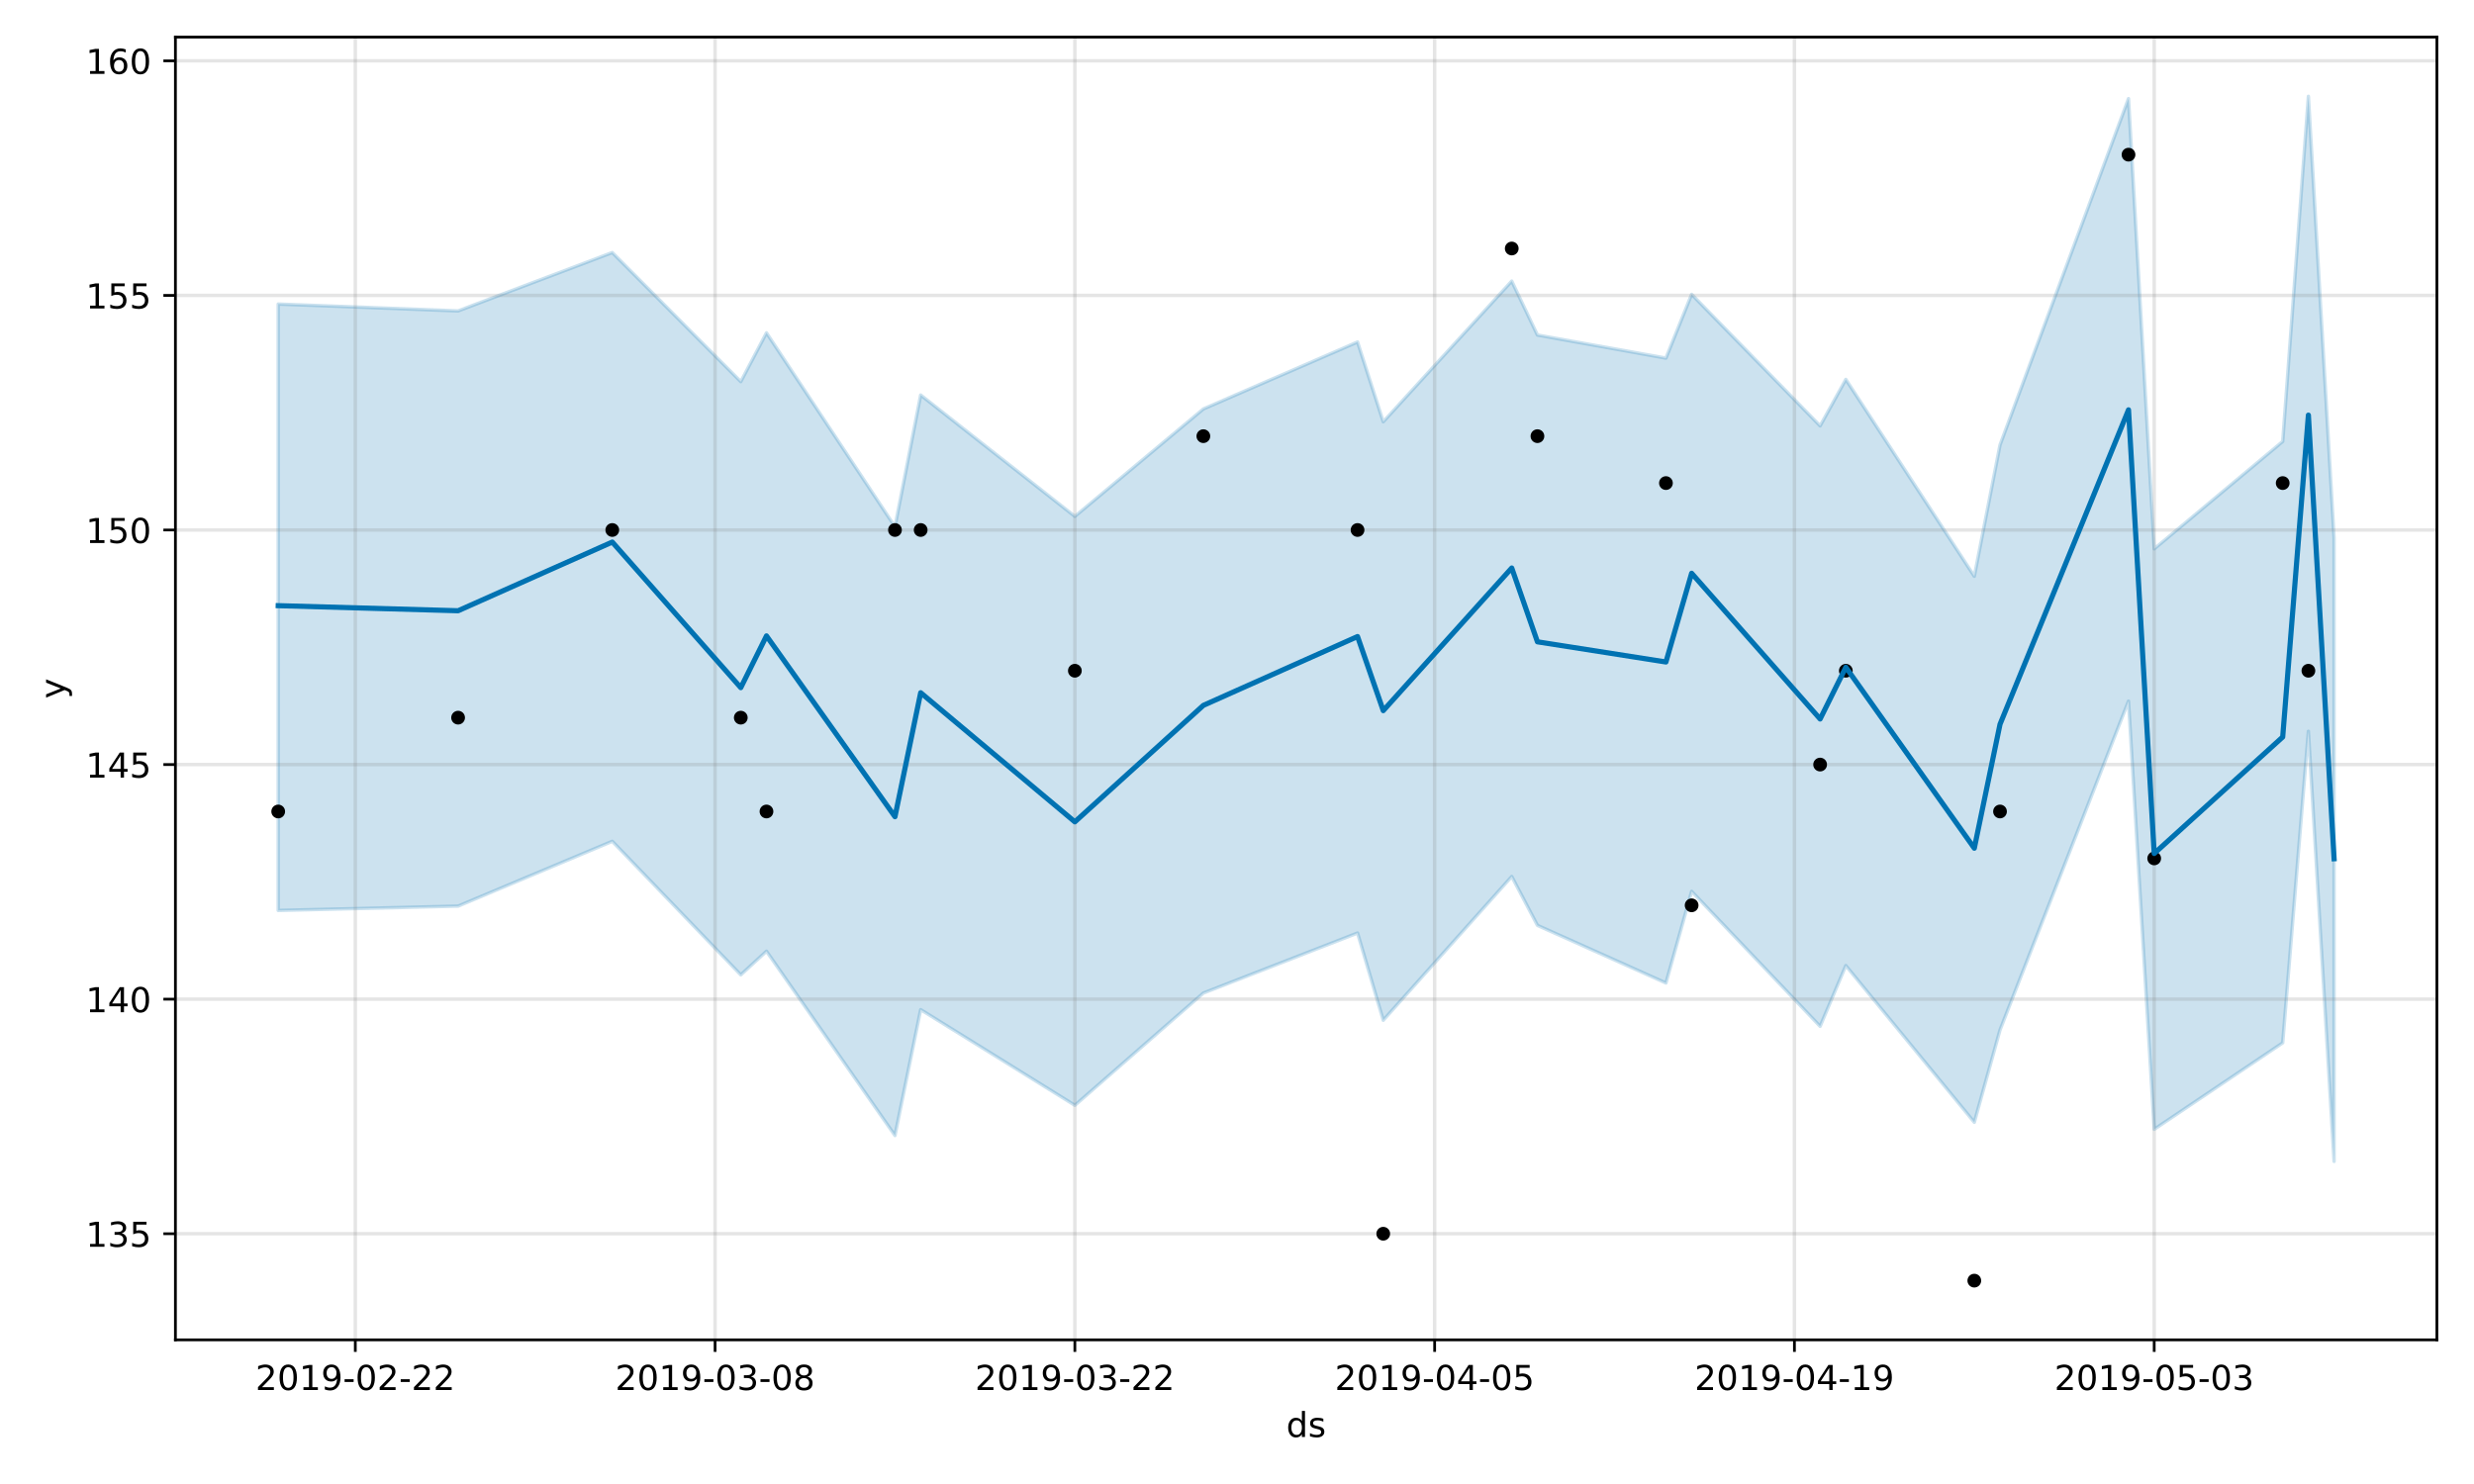
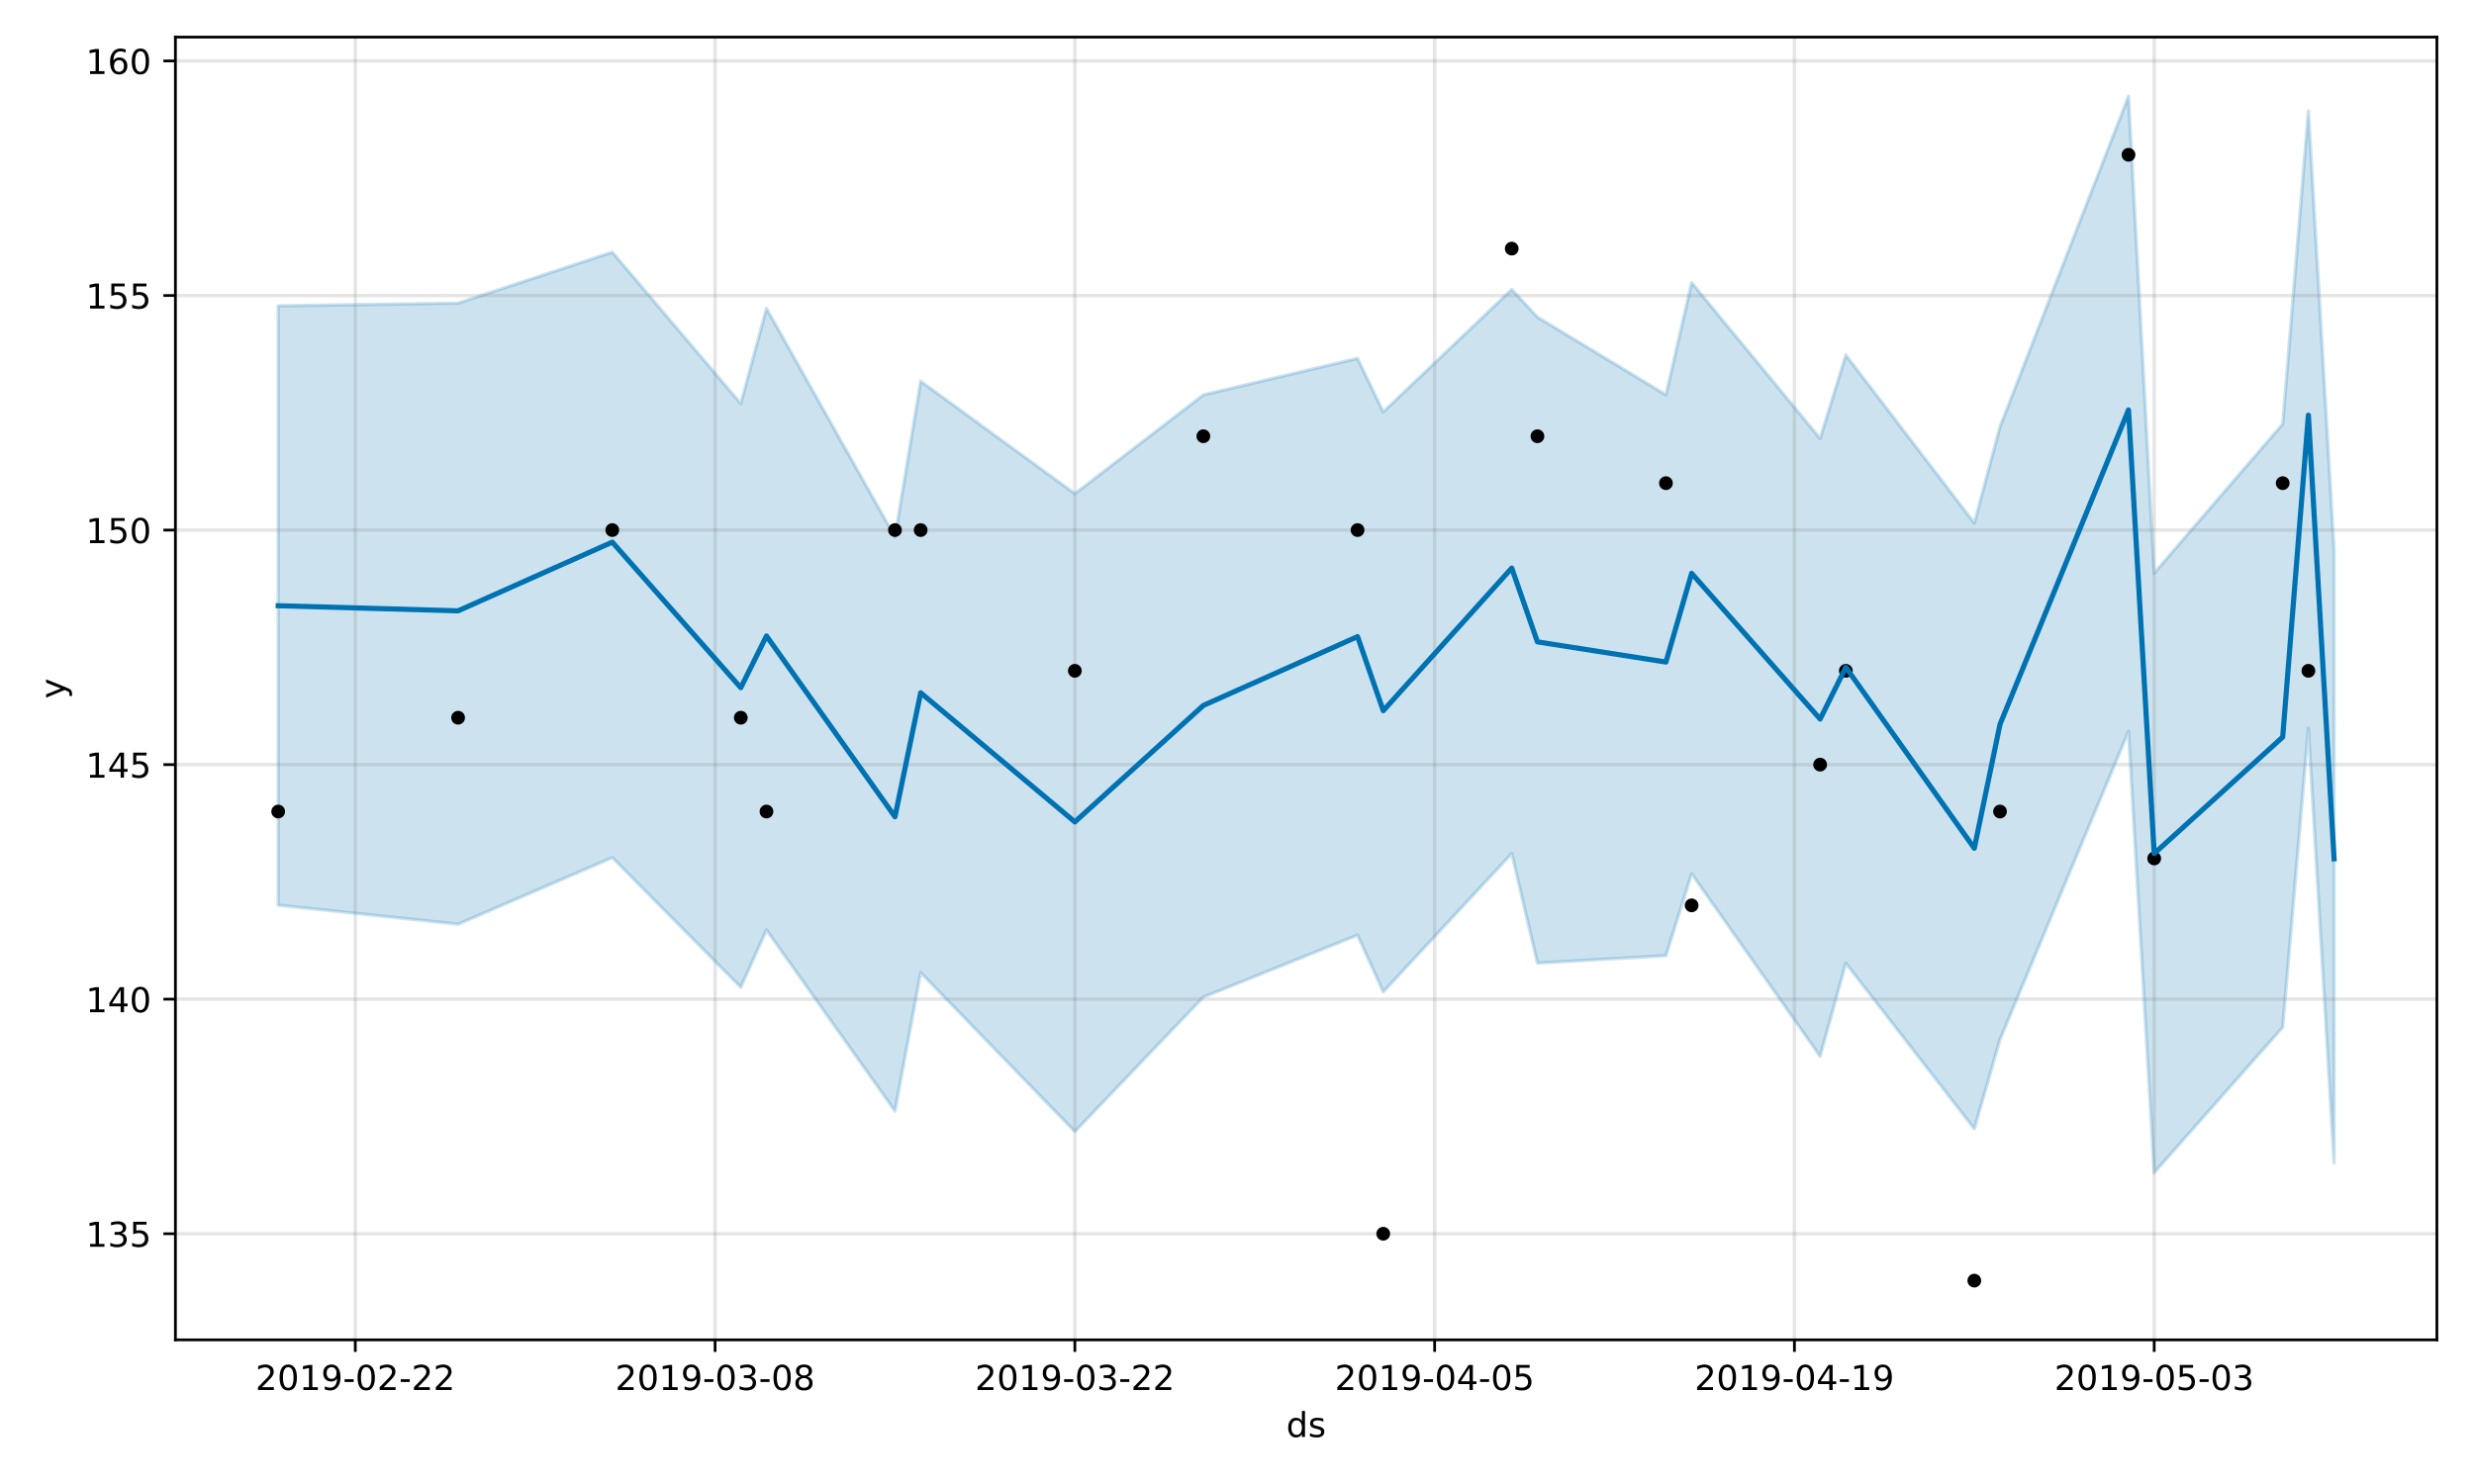
<svg xmlns="http://www.w3.org/2000/svg" xmlns:xlink="http://www.w3.org/1999/xlink" height="432pt" version="1.1" viewBox="0 0 720 432" width="720pt">
  <defs>
    <style type="text/css">
*{stroke-linecap:butt;stroke-linejoin:round;}
  </style>
  </defs>
  <g id="figure_1">
    <g id="patch_1">
      <path d="M 0 432  L 720 432  L 720 0  L 0 0  z " style="fill:#ffffff;" />
    </g>
    <g id="axes_1">
      <g id="patch_2">
        <path d="M 51.05 390.04  L 709.2 390.04  L 709.2 10.8  L 51.05 10.8  z " style="fill:#ffffff;" />
      </g>
      <g id="PolyCollection_1">
        <defs>
-           <path d="M 80.966 -343.488  L 80.966 -166.966  L 133.319 -168.227  L 178.193 -187.094  L 215.588 -148.216  L 223.066 -155.096  L 260.461 -101.432  L 267.94 -138.093  L 312.814 -110.237  L 350.209 -142.919  L 395.083 -160.394  L 402.562 -134.997  L 439.957 -176.847  L 447.436 -162.619  L 484.831 -145.843  L 492.31 -172.522  L 529.705 -133.232  L 537.184 -150.907  L 574.578 -105.291  L 582.057 -132.17  L 619.452 -227.906  L 626.931 -103.25  L 664.326 -128.423  L 671.805 -219.126  L 679.284 -93.912  L 679.284 -275.354  L 679.284 -275.354  L 671.805 -403.962  L 664.326 -303.494  L 626.931 -272.224  L 619.452 -403.297  L 582.057 -302.46  L 574.578 -264.239  L 537.184 -321.552  L 529.705 -308.031  L 492.31 -346.308  L 484.831 -327.753  L 447.436 -334.471  L 439.957 -350.18  L 402.562 -309.22  L 395.083 -332.447  L 350.209 -312.956  L 312.814 -281.68  L 267.94 -317.008  L 260.461 -278.664  L 223.066 -335.108  L 215.588 -320.904  L 178.193 -358.486  L 133.319 -341.495  L 80.966 -343.488  z " id="m6c36242b87" style="stroke:#0072b2;stroke-opacity:0.2;" />
+           <path d="M 80.966 -342.98  L 80.966 -168.494  L 133.319 -162.963  L 178.193 -182.34  L 215.588 -144.601  L 223.066 -161.279  L 260.461 -108.562  L 267.94 -148.84  L 312.814 -102.581  L 350.209 -141.732  L 395.083 -159.794  L 402.562 -143.257  L 439.957 -183.535  L 447.436 -151.638  L 484.831 -153.806  L 492.31 -177.625  L 529.705 -124.505  L 537.184 -151.607  L 574.578 -103.392  L 582.057 -129.39  L 619.452 -219.061  L 626.931 -90.62  L 664.326 -132.954  L 671.805 -219.966  L 679.284 -93.46  L 679.284 -271.831  L 679.284 -271.831  L 671.805 -399.699  L 664.326 -308.591  L 626.931 -265.169  L 619.452 -403.962  L 582.057 -307.786  L 574.578 -279.737  L 537.184 -328.634  L 529.705 -304.353  L 492.31 -349.716  L 484.831 -317.057  L 447.436 -339.688  L 439.957 -347.735  L 402.562 -312.089  L 395.083 -327.679  L 350.209 -317.045  L 312.814 -288.297  L 267.94 -321.015  L 260.461 -275.7  L 223.066 -342.207  L 215.588 -314.519  L 178.193 -358.592  L 133.319 -343.758  L 80.966 -342.98  z " id="m329390a538" style="stroke:#0072b2;stroke-opacity:0.2;" />
        </defs>
-         <g clip-path="url(#p08817033d4)">
-           <use style="fill:#0072b2;fill-opacity:0.2;stroke:#0072b2;stroke-opacity:0.2;" x="0" xlink:href="#m6c36242b87" y="432" />
+         <g clip-path="url(#pb2562f9895)">
+           <use style="fill:#0072b2;fill-opacity:0.2;stroke:#0072b2;stroke-opacity:0.2;" x="0" xlink:href="#m329390a538" y="432" />
        </g>
      </g>
      <g id="matplotlib.axis_1">
        <g id="xtick_1">
          <g id="line2d_1">
-             <path clip-path="url(#p08817033d4)" d="M 103.403 390.04  L 103.403 10.8  " style="fill:none;stroke:#808080;stroke-linecap:square;stroke-opacity:0.2;" />
+             <path clip-path="url(#pb2562f9895)" d="M 103.403 390.04  L 103.403 10.8  " style="fill:none;stroke:#808080;stroke-linecap:square;stroke-opacity:0.2;" />
          </g>
          <g id="line2d_2">
            <defs>
-               <path d="M 0 0  L 0 3.5  " id="mf3c4f6ca39" style="stroke:#000000;stroke-width:0.8;" />
-             </defs>
-             <g>
-               <use style="stroke:#000000;stroke-width:0.8;" x="103.403" xlink:href="#mf3c4f6ca39" y="390.04" />
+               <path d="M 0 0  L 0 3.5  " id="m9af3f64643" style="stroke:#000000;stroke-width:0.8;" />
+             </defs>
+             <g>
+               <use style="stroke:#000000;stroke-width:0.8;" x="103.403" xlink:href="#m9af3f64643" y="390.04" />
            </g>
          </g>
          <g id="text_1">
            <defs>
              <path d="M 19.188 8.297  L 53.609 8.297  L 53.609 0  L 7.328 0  L 7.328 8.297  Q 12.938 14.109 22.625 23.891  Q 32.328 33.688 34.812 36.531  Q 39.547 41.844 41.422 45.531  Q 43.312 49.219 43.312 52.781  Q 43.312 58.594 39.234 62.25  Q 35.156 65.922 28.609 65.922  Q 23.969 65.922 18.812 64.312  Q 13.672 62.703 7.812 59.422  L 7.812 69.391  Q 13.766 71.781 18.938 73  Q 24.125 74.219 28.422 74.219  Q 39.75 74.219 46.484 68.547  Q 53.219 62.891 53.219 53.422  Q 53.219 48.922 51.531 44.891  Q 49.859 40.875 45.406 35.406  Q 44.188 33.984 37.641 27.219  Q 31.109 20.453 19.188 8.297  z " id="DejaVuSans-50" />
              <path d="M 31.781 66.406  Q 24.172 66.406 20.328 58.906  Q 16.5 51.422 16.5 36.375  Q 16.5 21.391 20.328 13.891  Q 24.172 6.391 31.781 6.391  Q 39.453 6.391 43.281 13.891  Q 47.125 21.391 47.125 36.375  Q 47.125 51.422 43.281 58.906  Q 39.453 66.406 31.781 66.406  z M 31.781 74.219  Q 44.047 74.219 50.516 64.516  Q 56.984 54.828 56.984 36.375  Q 56.984 17.969 50.516 8.266  Q 44.047 -1.422 31.781 -1.422  Q 19.531 -1.422 13.062 8.266  Q 6.594 17.969 6.594 36.375  Q 6.594 54.828 13.062 64.516  Q 19.531 74.219 31.781 74.219  z " id="DejaVuSans-48" />
              <path d="M 12.406 8.297  L 28.516 8.297  L 28.516 63.922  L 10.984 60.406  L 10.984 69.391  L 28.422 72.906  L 38.281 72.906  L 38.281 8.297  L 54.391 8.297  L 54.391 0  L 12.406 0  z " id="DejaVuSans-49" />
              <path d="M 10.984 1.516  L 10.984 10.5  Q 14.703 8.734 18.5 7.812  Q 22.312 6.891 25.984 6.891  Q 35.75 6.891 40.891 13.453  Q 46.047 20.016 46.781 33.406  Q 43.953 29.203 39.594 26.953  Q 35.25 24.703 29.984 24.703  Q 19.047 24.703 12.672 31.312  Q 6.297 37.938 6.297 49.422  Q 6.297 60.641 12.938 67.422  Q 19.578 74.219 30.609 74.219  Q 43.266 74.219 49.922 64.516  Q 56.594 54.828 56.594 36.375  Q 56.594 19.141 48.406 8.859  Q 40.234 -1.422 26.422 -1.422  Q 22.703 -1.422 18.891 -0.688  Q 15.094 0.047 10.984 1.516  z M 30.609 32.422  Q 37.25 32.422 41.125 36.953  Q 45.016 41.5 45.016 49.422  Q 45.016 57.281 41.125 61.844  Q 37.25 66.406 30.609 66.406  Q 23.969 66.406 20.094 61.844  Q 16.219 57.281 16.219 49.422  Q 16.219 41.5 20.094 36.953  Q 23.969 32.422 30.609 32.422  z " id="DejaVuSans-57" />
              <path d="M 4.891 31.391  L 31.203 31.391  L 31.203 23.391  L 4.891 23.391  z " id="DejaVuSans-45" />
            </defs>
            <g transform="translate(74.34503 404.6384)scale(0.1 -0.1)">
              <use xlink:href="#DejaVuSans-50" />
              <use x="63.623" xlink:href="#DejaVuSans-48" />
              <use x="127.246" xlink:href="#DejaVuSans-49" />
              <use x="190.869" xlink:href="#DejaVuSans-57" />
              <use x="254.492" xlink:href="#DejaVuSans-45" />
              <use x="290.576" xlink:href="#DejaVuSans-48" />
              <use x="354.199" xlink:href="#DejaVuSans-50" />
              <use x="417.822" xlink:href="#DejaVuSans-45" />
              <use x="453.906" xlink:href="#DejaVuSans-50" />
              <use x="517.529" xlink:href="#DejaVuSans-50" />
            </g>
          </g>
        </g>
        <g id="xtick_2">
          <g id="line2d_3">
-             <path clip-path="url(#p08817033d4)" d="M 208.109 390.04  L 208.109 10.8  " style="fill:none;stroke:#808080;stroke-linecap:square;stroke-opacity:0.2;" />
+             <path clip-path="url(#pb2562f9895)" d="M 208.109 390.04  L 208.109 10.8  " style="fill:none;stroke:#808080;stroke-linecap:square;stroke-opacity:0.2;" />
          </g>
          <g id="line2d_4">
            <g>
-               <use style="stroke:#000000;stroke-width:0.8;" x="208.109" xlink:href="#mf3c4f6ca39" y="390.04" />
+               <use style="stroke:#000000;stroke-width:0.8;" x="208.109" xlink:href="#m9af3f64643" y="390.04" />
            </g>
          </g>
          <g id="text_2">
            <defs>
              <path d="M 40.578 39.312  Q 47.656 37.797 51.625 33  Q 55.609 28.219 55.609 21.188  Q 55.609 10.406 48.188 4.484  Q 40.766 -1.422 27.094 -1.422  Q 22.516 -1.422 17.656 -0.516  Q 12.797 0.391 7.625 2.203  L 7.625 11.719  Q 11.719 9.328 16.594 8.109  Q 21.484 6.891 26.812 6.891  Q 36.078 6.891 40.938 10.547  Q 45.797 14.203 45.797 21.188  Q 45.797 27.641 41.281 31.266  Q 36.766 34.906 28.719 34.906  L 20.219 34.906  L 20.219 43.016  L 29.109 43.016  Q 36.375 43.016 40.234 45.922  Q 44.094 48.828 44.094 54.297  Q 44.094 59.906 40.109 62.906  Q 36.141 65.922 28.719 65.922  Q 24.656 65.922 20.016 65.031  Q 15.375 64.156 9.812 62.312  L 9.812 71.094  Q 15.438 72.656 20.344 73.438  Q 25.25 74.219 29.594 74.219  Q 40.828 74.219 47.359 69.109  Q 53.906 64.016 53.906 55.328  Q 53.906 49.266 50.438 45.094  Q 46.969 40.922 40.578 39.312  z " id="DejaVuSans-51" />
              <path d="M 31.781 34.625  Q 24.75 34.625 20.719 30.859  Q 16.703 27.094 16.703 20.516  Q 16.703 13.922 20.719 10.156  Q 24.75 6.391 31.781 6.391  Q 38.812 6.391 42.859 10.172  Q 46.922 13.969 46.922 20.516  Q 46.922 27.094 42.891 30.859  Q 38.875 34.625 31.781 34.625  z M 21.922 38.812  Q 15.578 40.375 12.031 44.719  Q 8.5 49.078 8.5 55.328  Q 8.5 64.062 14.719 69.141  Q 20.953 74.219 31.781 74.219  Q 42.672 74.219 48.875 69.141  Q 55.078 64.062 55.078 55.328  Q 55.078 49.078 51.531 44.719  Q 48 40.375 41.703 38.812  Q 48.828 37.156 52.797 32.312  Q 56.781 27.484 56.781 20.516  Q 56.781 9.906 50.312 4.234  Q 43.844 -1.422 31.781 -1.422  Q 19.734 -1.422 13.25 4.234  Q 6.781 9.906 6.781 20.516  Q 6.781 27.484 10.781 32.312  Q 14.797 37.156 21.922 38.812  z M 18.312 54.391  Q 18.312 48.734 21.844 45.562  Q 25.391 42.391 31.781 42.391  Q 38.141 42.391 41.719 45.562  Q 45.312 48.734 45.312 54.391  Q 45.312 60.062 41.719 63.234  Q 38.141 66.406 31.781 66.406  Q 25.391 66.406 21.844 63.234  Q 18.312 60.062 18.312 54.391  z " id="DejaVuSans-56" />
            </defs>
            <g transform="translate(179.0507 404.6384)scale(0.1 -0.1)">
              <use xlink:href="#DejaVuSans-50" />
              <use x="63.623" xlink:href="#DejaVuSans-48" />
              <use x="127.246" xlink:href="#DejaVuSans-49" />
              <use x="190.869" xlink:href="#DejaVuSans-57" />
              <use x="254.492" xlink:href="#DejaVuSans-45" />
              <use x="290.576" xlink:href="#DejaVuSans-48" />
              <use x="354.199" xlink:href="#DejaVuSans-51" />
              <use x="417.822" xlink:href="#DejaVuSans-45" />
              <use x="453.906" xlink:href="#DejaVuSans-48" />
              <use x="517.529" xlink:href="#DejaVuSans-56" />
            </g>
          </g>
        </g>
        <g id="xtick_3">
          <g id="line2d_5">
-             <path clip-path="url(#p08817033d4)" d="M 312.814 390.04  L 312.814 10.8  " style="fill:none;stroke:#808080;stroke-linecap:square;stroke-opacity:0.2;" />
+             <path clip-path="url(#pb2562f9895)" d="M 312.814 390.04  L 312.814 10.8  " style="fill:none;stroke:#808080;stroke-linecap:square;stroke-opacity:0.2;" />
          </g>
          <g id="line2d_6">
            <g>
-               <use style="stroke:#000000;stroke-width:0.8;" x="312.814" xlink:href="#mf3c4f6ca39" y="390.04" />
+               <use style="stroke:#000000;stroke-width:0.8;" x="312.814" xlink:href="#m9af3f64643" y="390.04" />
            </g>
          </g>
          <g id="text_3">
            <g transform="translate(283.7564 404.6384)scale(0.1 -0.1)">
              <use xlink:href="#DejaVuSans-50" />
              <use x="63.623" xlink:href="#DejaVuSans-48" />
              <use x="127.246" xlink:href="#DejaVuSans-49" />
              <use x="190.869" xlink:href="#DejaVuSans-57" />
              <use x="254.492" xlink:href="#DejaVuSans-45" />
              <use x="290.576" xlink:href="#DejaVuSans-48" />
              <use x="354.199" xlink:href="#DejaVuSans-51" />
              <use x="417.822" xlink:href="#DejaVuSans-45" />
              <use x="453.906" xlink:href="#DejaVuSans-50" />
              <use x="517.529" xlink:href="#DejaVuSans-50" />
            </g>
          </g>
        </g>
        <g id="xtick_4">
          <g id="line2d_7">
-             <path clip-path="url(#p08817033d4)" d="M 417.52 390.04  L 417.52 10.8  " style="fill:none;stroke:#808080;stroke-linecap:square;stroke-opacity:0.2;" />
+             <path clip-path="url(#pb2562f9895)" d="M 417.52 390.04  L 417.52 10.8  " style="fill:none;stroke:#808080;stroke-linecap:square;stroke-opacity:0.2;" />
          </g>
          <g id="line2d_8">
            <g>
-               <use style="stroke:#000000;stroke-width:0.8;" x="417.52" xlink:href="#mf3c4f6ca39" y="390.04" />
+               <use style="stroke:#000000;stroke-width:0.8;" x="417.52" xlink:href="#m9af3f64643" y="390.04" />
            </g>
          </g>
          <g id="text_4">
            <defs>
              <path d="M 37.797 64.312  L 12.891 25.391  L 37.797 25.391  z M 35.203 72.906  L 47.609 72.906  L 47.609 25.391  L 58.016 25.391  L 58.016 17.188  L 47.609 17.188  L 47.609 0  L 37.797 0  L 37.797 17.188  L 4.891 17.188  L 4.891 26.703  z " id="DejaVuSans-52" />
              <path d="M 10.797 72.906  L 49.516 72.906  L 49.516 64.594  L 19.828 64.594  L 19.828 46.734  Q 21.969 47.469 24.109 47.828  Q 26.266 48.188 28.422 48.188  Q 40.625 48.188 47.75 41.5  Q 54.891 34.812 54.891 23.391  Q 54.891 11.625 47.562 5.094  Q 40.234 -1.422 26.906 -1.422  Q 22.312 -1.422 17.547 -0.641  Q 12.797 0.141 7.719 1.703  L 7.719 11.625  Q 12.109 9.234 16.797 8.062  Q 21.484 6.891 26.703 6.891  Q 35.156 6.891 40.078 11.328  Q 45.016 15.766 45.016 23.391  Q 45.016 31 40.078 35.438  Q 35.156 39.891 26.703 39.891  Q 22.75 39.891 18.812 39.016  Q 14.891 38.141 10.797 36.281  z " id="DejaVuSans-53" />
            </defs>
            <g transform="translate(388.4621 404.6384)scale(0.1 -0.1)">
              <use xlink:href="#DejaVuSans-50" />
              <use x="63.623" xlink:href="#DejaVuSans-48" />
              <use x="127.246" xlink:href="#DejaVuSans-49" />
              <use x="190.869" xlink:href="#DejaVuSans-57" />
              <use x="254.492" xlink:href="#DejaVuSans-45" />
              <use x="290.576" xlink:href="#DejaVuSans-48" />
              <use x="354.199" xlink:href="#DejaVuSans-52" />
              <use x="417.822" xlink:href="#DejaVuSans-45" />
              <use x="453.906" xlink:href="#DejaVuSans-48" />
              <use x="517.529" xlink:href="#DejaVuSans-53" />
            </g>
          </g>
        </g>
        <g id="xtick_5">
          <g id="line2d_9">
-             <path clip-path="url(#p08817033d4)" d="M 522.226 390.04  L 522.226 10.8  " style="fill:none;stroke:#808080;stroke-linecap:square;stroke-opacity:0.2;" />
+             <path clip-path="url(#pb2562f9895)" d="M 522.226 390.04  L 522.226 10.8  " style="fill:none;stroke:#808080;stroke-linecap:square;stroke-opacity:0.2;" />
          </g>
          <g id="line2d_10">
            <g>
-               <use style="stroke:#000000;stroke-width:0.8;" x="522.226" xlink:href="#mf3c4f6ca39" y="390.04" />
+               <use style="stroke:#000000;stroke-width:0.8;" x="522.226" xlink:href="#m9af3f64643" y="390.04" />
            </g>
          </g>
          <g id="text_5">
            <g transform="translate(493.1678 404.6384)scale(0.1 -0.1)">
              <use xlink:href="#DejaVuSans-50" />
              <use x="63.623" xlink:href="#DejaVuSans-48" />
              <use x="127.246" xlink:href="#DejaVuSans-49" />
              <use x="190.869" xlink:href="#DejaVuSans-57" />
              <use x="254.492" xlink:href="#DejaVuSans-45" />
              <use x="290.576" xlink:href="#DejaVuSans-48" />
              <use x="354.199" xlink:href="#DejaVuSans-52" />
              <use x="417.822" xlink:href="#DejaVuSans-45" />
              <use x="453.906" xlink:href="#DejaVuSans-49" />
              <use x="517.529" xlink:href="#DejaVuSans-57" />
            </g>
          </g>
        </g>
        <g id="xtick_6">
          <g id="line2d_11">
-             <path clip-path="url(#p08817033d4)" d="M 626.931 390.04  L 626.931 10.8  " style="fill:none;stroke:#808080;stroke-linecap:square;stroke-opacity:0.2;" />
+             <path clip-path="url(#pb2562f9895)" d="M 626.931 390.04  L 626.931 10.8  " style="fill:none;stroke:#808080;stroke-linecap:square;stroke-opacity:0.2;" />
          </g>
          <g id="line2d_12">
            <g>
-               <use style="stroke:#000000;stroke-width:0.8;" x="626.931" xlink:href="#mf3c4f6ca39" y="390.04" />
+               <use style="stroke:#000000;stroke-width:0.8;" x="626.931" xlink:href="#m9af3f64643" y="390.04" />
            </g>
          </g>
          <g id="text_6">
            <g transform="translate(597.8734 404.6384)scale(0.1 -0.1)">
              <use xlink:href="#DejaVuSans-50" />
              <use x="63.623" xlink:href="#DejaVuSans-48" />
              <use x="127.246" xlink:href="#DejaVuSans-49" />
              <use x="190.869" xlink:href="#DejaVuSans-57" />
              <use x="254.492" xlink:href="#DejaVuSans-45" />
              <use x="290.576" xlink:href="#DejaVuSans-48" />
              <use x="354.199" xlink:href="#DejaVuSans-53" />
              <use x="417.822" xlink:href="#DejaVuSans-45" />
              <use x="453.906" xlink:href="#DejaVuSans-48" />
              <use x="517.529" xlink:href="#DejaVuSans-51" />
            </g>
          </g>
        </g>
        <g id="text_7">
          <defs>
            <path d="M 45.406 46.391  L 45.406 75.984  L 54.391 75.984  L 54.391 0  L 45.406 0  L 45.406 8.203  Q 42.578 3.328 38.25 0.953  Q 33.938 -1.422 27.875 -1.422  Q 17.969 -1.422 11.734 6.484  Q 5.516 14.406 5.516 27.297  Q 5.516 40.188 11.734 48.094  Q 17.969 56 27.875 56  Q 33.938 56 38.25 53.625  Q 42.578 51.266 45.406 46.391  z M 14.797 27.297  Q 14.797 17.391 18.875 11.75  Q 22.953 6.109 30.078 6.109  Q 37.203 6.109 41.297 11.75  Q 45.406 17.391 45.406 27.297  Q 45.406 37.203 41.297 42.844  Q 37.203 48.484 30.078 48.484  Q 22.953 48.484 18.875 42.844  Q 14.797 37.203 14.797 27.297  z " id="DejaVuSans-100" />
            <path d="M 44.281 53.078  L 44.281 44.578  Q 40.484 46.531 36.375 47.5  Q 32.281 48.484 27.875 48.484  Q 21.188 48.484 17.844 46.438  Q 14.5 44.391 14.5 40.281  Q 14.5 37.156 16.891 35.375  Q 19.281 33.594 26.516 31.984  L 29.594 31.297  Q 39.156 29.25 43.188 25.516  Q 47.219 21.781 47.219 15.094  Q 47.219 7.469 41.188 3.016  Q 35.156 -1.422 24.609 -1.422  Q 20.219 -1.422 15.453 -0.562  Q 10.688 0.297 5.422 2  L 5.422 11.281  Q 10.406 8.688 15.234 7.391  Q 20.062 6.109 24.812 6.109  Q 31.156 6.109 34.562 8.281  Q 37.984 10.453 37.984 14.406  Q 37.984 18.062 35.516 20.016  Q 33.062 21.969 24.703 23.781  L 21.578 24.516  Q 13.234 26.266 9.516 29.906  Q 5.812 33.547 5.812 39.891  Q 5.812 47.609 11.281 51.797  Q 16.75 56 26.812 56  Q 31.781 56 36.172 55.266  Q 40.578 54.547 44.281 53.078  z " id="DejaVuSans-115" />
          </defs>
          <g transform="translate(374.3461 418.3166)scale(0.1 -0.1)">
            <use xlink:href="#DejaVuSans-100" />
            <use x="63.477" xlink:href="#DejaVuSans-115" />
          </g>
        </g>
      </g>
      <g id="matplotlib.axis_2">
        <g id="ytick_1">
          <g id="line2d_13">
-             <path clip-path="url(#p08817033d4)" d="M 51.05 359.144  L 709.2 359.144  " style="fill:none;stroke:#808080;stroke-linecap:square;stroke-opacity:0.2;" />
+             <path clip-path="url(#pb2562f9895)" d="M 51.05 359.146  L 709.2 359.146  " style="fill:none;stroke:#808080;stroke-linecap:square;stroke-opacity:0.2;" />
          </g>
          <g id="line2d_14">
            <defs>
-               <path d="M 0 0  L -3.5 0  " id="mb93b3265c4" style="stroke:#000000;stroke-width:0.8;" />
-             </defs>
-             <g>
-               <use style="stroke:#000000;stroke-width:0.8;" x="51.05" xlink:href="#mb93b3265c4" y="359.144" />
+               <path d="M 0 0  L -3.5 0  " id="m41227f2bce" style="stroke:#000000;stroke-width:0.8;" />
+             </defs>
+             <g>
+               <use style="stroke:#000000;stroke-width:0.8;" x="51.05" xlink:href="#m41227f2bce" y="359.146" />
            </g>
          </g>
          <g id="text_8">
-             <g transform="translate(24.9625 362.9437)scale(0.1 -0.1)">
+             <g transform="translate(24.9625 362.9451)scale(0.1 -0.1)">
              <use xlink:href="#DejaVuSans-49" />
              <use x="63.623" xlink:href="#DejaVuSans-51" />
              <use x="127.246" xlink:href="#DejaVuSans-53" />
            </g>
          </g>
        </g>
        <g id="ytick_2">
          <g id="line2d_15">
-             <path clip-path="url(#p08817033d4)" d="M 51.05 290.858  L 709.2 290.858  " style="fill:none;stroke:#808080;stroke-linecap:square;stroke-opacity:0.2;" />
+             <path clip-path="url(#pb2562f9895)" d="M 51.05 290.866  L 709.2 290.866  " style="fill:none;stroke:#808080;stroke-linecap:square;stroke-opacity:0.2;" />
          </g>
          <g id="line2d_16">
            <g>
-               <use style="stroke:#000000;stroke-width:0.8;" x="51.05" xlink:href="#mb93b3265c4" y="290.858" />
+               <use style="stroke:#000000;stroke-width:0.8;" x="51.05" xlink:href="#m41227f2bce" y="290.866" />
            </g>
          </g>
          <g id="text_9">
-             <g transform="translate(24.9625 294.6568)scale(0.1 -0.1)">
+             <g transform="translate(24.9625 294.6653)scale(0.1 -0.1)">
              <use xlink:href="#DejaVuSans-49" />
              <use x="63.623" xlink:href="#DejaVuSans-52" />
              <use x="127.246" xlink:href="#DejaVuSans-48" />
            </g>
          </g>
        </g>
        <g id="ytick_3">
          <g id="line2d_17">
-             <path clip-path="url(#p08817033d4)" d="M 51.05 222.571  L 709.2 222.571  " style="fill:none;stroke:#808080;stroke-linecap:square;stroke-opacity:0.2;" />
+             <path clip-path="url(#pb2562f9895)" d="M 51.05 222.586  L 709.2 222.586  " style="fill:none;stroke:#808080;stroke-linecap:square;stroke-opacity:0.2;" />
          </g>
          <g id="line2d_18">
            <g>
-               <use style="stroke:#000000;stroke-width:0.8;" x="51.05" xlink:href="#mb93b3265c4" y="222.571" />
+               <use style="stroke:#000000;stroke-width:0.8;" x="51.05" xlink:href="#m41227f2bce" y="222.586" />
            </g>
          </g>
          <g id="text_10">
-             <g transform="translate(24.9625 226.37)scale(0.1 -0.1)">
+             <g transform="translate(24.9625 226.3856)scale(0.1 -0.1)">
              <use xlink:href="#DejaVuSans-49" />
              <use x="63.623" xlink:href="#DejaVuSans-52" />
              <use x="127.246" xlink:href="#DejaVuSans-53" />
            </g>
          </g>
        </g>
        <g id="ytick_4">
          <g id="line2d_19">
-             <path clip-path="url(#p08817033d4)" d="M 51.05 154.284  L 709.2 154.284  " style="fill:none;stroke:#808080;stroke-linecap:square;stroke-opacity:0.2;" />
+             <path clip-path="url(#pb2562f9895)" d="M 51.05 154.307  L 709.2 154.307  " style="fill:none;stroke:#808080;stroke-linecap:square;stroke-opacity:0.2;" />
          </g>
          <g id="line2d_20">
            <g>
-               <use style="stroke:#000000;stroke-width:0.8;" x="51.05" xlink:href="#mb93b3265c4" y="154.284" />
+               <use style="stroke:#000000;stroke-width:0.8;" x="51.05" xlink:href="#m41227f2bce" y="154.307" />
            </g>
          </g>
          <g id="text_11">
-             <g transform="translate(24.9625 158.0831)scale(0.1 -0.1)">
+             <g transform="translate(24.9625 158.1058)scale(0.1 -0.1)">
              <use xlink:href="#DejaVuSans-49" />
              <use x="63.623" xlink:href="#DejaVuSans-53" />
              <use x="127.246" xlink:href="#DejaVuSans-48" />
            </g>
          </g>
        </g>
        <g id="ytick_5">
          <g id="line2d_21">
-             <path clip-path="url(#p08817033d4)" d="M 51.05 85.997  L 709.2 85.997  " style="fill:none;stroke:#808080;stroke-linecap:square;stroke-opacity:0.2;" />
+             <path clip-path="url(#pb2562f9895)" d="M 51.05 86.027  L 709.2 86.027  " style="fill:none;stroke:#808080;stroke-linecap:square;stroke-opacity:0.2;" />
          </g>
          <g id="line2d_22">
            <g>
-               <use style="stroke:#000000;stroke-width:0.8;" x="51.05" xlink:href="#mb93b3265c4" y="85.997" />
+               <use style="stroke:#000000;stroke-width:0.8;" x="51.05" xlink:href="#m41227f2bce" y="86.027" />
            </g>
          </g>
          <g id="text_12">
-             <g transform="translate(24.9625 89.79629)scale(0.1 -0.1)">
+             <g transform="translate(24.9625 89.82603)scale(0.1 -0.1)">
              <use xlink:href="#DejaVuSans-49" />
              <use x="63.623" xlink:href="#DejaVuSans-53" />
              <use x="127.246" xlink:href="#DejaVuSans-53" />
            </g>
          </g>
        </g>
        <g id="ytick_6">
          <g id="line2d_23">
-             <path clip-path="url(#p08817033d4)" d="M 51.05 17.71  L 709.2 17.71  " style="fill:none;stroke:#808080;stroke-linecap:square;stroke-opacity:0.2;" />
+             <path clip-path="url(#pb2562f9895)" d="M 51.05 17.747  L 709.2 17.747  " style="fill:none;stroke:#808080;stroke-linecap:square;stroke-opacity:0.2;" />
          </g>
          <g id="line2d_24">
            <g>
-               <use style="stroke:#000000;stroke-width:0.8;" x="51.05" xlink:href="#mb93b3265c4" y="17.71" />
+               <use style="stroke:#000000;stroke-width:0.8;" x="51.05" xlink:href="#m41227f2bce" y="17.747" />
            </g>
          </g>
          <g id="text_13">
            <defs>
              <path d="M 33.016 40.375  Q 26.375 40.375 22.484 35.828  Q 18.609 31.297 18.609 23.391  Q 18.609 15.531 22.484 10.953  Q 26.375 6.391 33.016 6.391  Q 39.656 6.391 43.531 10.953  Q 47.406 15.531 47.406 23.391  Q 47.406 31.297 43.531 35.828  Q 39.656 40.375 33.016 40.375  z M 52.594 71.297  L 52.594 62.312  Q 48.875 64.062 45.094 64.984  Q 41.312 65.922 37.594 65.922  Q 27.828 65.922 22.672 59.328  Q 17.531 52.734 16.797 39.406  Q 19.672 43.656 24.016 45.922  Q 28.375 48.188 33.594 48.188  Q 44.578 48.188 50.953 41.516  Q 57.328 34.859 57.328 23.391  Q 57.328 12.156 50.688 5.359  Q 44.047 -1.422 33.016 -1.422  Q 20.359 -1.422 13.672 8.266  Q 6.984 17.969 6.984 36.375  Q 6.984 53.656 15.188 63.938  Q 23.391 74.219 37.203 74.219  Q 40.922 74.219 44.703 73.484  Q 48.484 72.75 52.594 71.297  z " id="DejaVuSans-54" />
            </defs>
-             <g transform="translate(24.9625 21.50944)scale(0.1 -0.1)">
+             <g transform="translate(24.9625 21.54626)scale(0.1 -0.1)">
              <use xlink:href="#DejaVuSans-49" />
              <use x="63.623" xlink:href="#DejaVuSans-54" />
              <use x="127.246" xlink:href="#DejaVuSans-48" />
            </g>
          </g>
        </g>
        <g id="text_14">
          <defs>
            <path d="M 32.172 -5.078  Q 28.375 -14.844 24.75 -17.812  Q 21.141 -20.797 15.094 -20.797  L 7.906 -20.797  L 7.906 -13.281  L 13.188 -13.281  Q 16.891 -13.281 18.938 -11.516  Q 21 -9.766 23.484 -3.219  L 25.094 0.875  L 2.984 54.688  L 12.5 54.688  L 29.594 11.922  L 46.688 54.688  L 56.203 54.688  z " id="DejaVuSans-121" />
          </defs>
          <g transform="translate(18.88281 203.3794)rotate(-90)scale(0.1 -0.1)">
            <use xlink:href="#DejaVuSans-121" />
          </g>
        </g>
      </g>
      <g id="line2d_25">
        <defs>
-           <path d="M 0 1.5  C 0.398 1.5 0.779 1.342 1.061 1.061  C 1.342 0.779 1.5 0.398 1.5 0  C 1.5 -0.398 1.342 -0.779 1.061 -1.061  C 0.779 -1.342 0.398 -1.5 0 -1.5  C -0.398 -1.5 -0.779 -1.342 -1.061 -1.061  C -1.342 -0.779 -1.5 -0.398 -1.5 0  C -1.5 0.398 -1.342 0.779 -1.061 1.061  C -0.779 1.342 -0.398 1.5 0 1.5  z " id="m89aa915100" style="stroke:#000000;" />
+           <path d="M 0 1.5  C 0.398 1.5 0.779 1.342 1.061 1.061  C 1.342 0.779 1.5 0.398 1.5 0  C 1.5 -0.398 1.342 -0.779 1.061 -1.061  C 0.779 -1.342 0.398 -1.5 0 -1.5  C -0.398 -1.5 -0.779 -1.342 -1.061 -1.061  C -1.342 -0.779 -1.5 -0.398 -1.5 0  C -1.5 0.398 -1.342 0.779 -1.061 1.061  C -0.779 1.342 -0.398 1.5 0 1.5  z " id="m245b71c234" style="stroke:#000000;" />
        </defs>
-         <g clip-path="url(#p08817033d4)">
-           <use style="stroke:#000000;" x="80.966" xlink:href="#m89aa915100" y="236.228" />
-           <use style="stroke:#000000;" x="133.319" xlink:href="#m89aa915100" y="208.913" />
-           <use style="stroke:#000000;" x="178.193" xlink:href="#m89aa915100" y="154.284" />
-           <use style="stroke:#000000;" x="215.588" xlink:href="#m89aa915100" y="208.913" />
-           <use style="stroke:#000000;" x="223.066" xlink:href="#m89aa915100" y="236.228" />
-           <use style="stroke:#000000;" x="260.461" xlink:href="#m89aa915100" y="154.284" />
-           <use style="stroke:#000000;" x="267.94" xlink:href="#m89aa915100" y="154.284" />
-           <use style="stroke:#000000;" x="312.814" xlink:href="#m89aa915100" y="195.256" />
-           <use style="stroke:#000000;" x="350.209" xlink:href="#m89aa915100" y="126.969" />
-           <use style="stroke:#000000;" x="395.083" xlink:href="#m89aa915100" y="154.284" />
-           <use style="stroke:#000000;" x="402.562" xlink:href="#m89aa915100" y="359.144" />
-           <use style="stroke:#000000;" x="439.957" xlink:href="#m89aa915100" y="72.34" />
-           <use style="stroke:#000000;" x="447.436" xlink:href="#m89aa915100" y="126.969" />
-           <use style="stroke:#000000;" x="484.831" xlink:href="#m89aa915100" y="140.627" />
-           <use style="stroke:#000000;" x="492.31" xlink:href="#m89aa915100" y="263.543" />
-           <use style="stroke:#000000;" x="529.705" xlink:href="#m89aa915100" y="222.571" />
-           <use style="stroke:#000000;" x="537.184" xlink:href="#m89aa915100" y="195.256" />
-           <use style="stroke:#000000;" x="574.578" xlink:href="#m89aa915100" y="372.802" />
-           <use style="stroke:#000000;" x="582.057" xlink:href="#m89aa915100" y="236.228" />
-           <use style="stroke:#000000;" x="619.452" xlink:href="#m89aa915100" y="45.025" />
-           <use style="stroke:#000000;" x="626.931" xlink:href="#m89aa915100" y="249.885" />
-           <use style="stroke:#000000;" x="664.326" xlink:href="#m89aa915100" y="140.627" />
-           <use style="stroke:#000000;" x="671.805" xlink:href="#m89aa915100" y="195.256" />
+         <g clip-path="url(#pb2562f9895)">
+           <use style="stroke:#000000;" x="80.966" xlink:href="#m245b71c234" y="236.242" />
+           <use style="stroke:#000000;" x="133.319" xlink:href="#m245b71c234" y="208.93" />
+           <use style="stroke:#000000;" x="178.193" xlink:href="#m245b71c234" y="154.307" />
+           <use style="stroke:#000000;" x="215.588" xlink:href="#m245b71c234" y="208.93" />
+           <use style="stroke:#000000;" x="223.066" xlink:href="#m245b71c234" y="236.242" />
+           <use style="stroke:#000000;" x="260.461" xlink:href="#m245b71c234" y="154.307" />
+           <use style="stroke:#000000;" x="267.94" xlink:href="#m245b71c234" y="154.307" />
+           <use style="stroke:#000000;" x="312.814" xlink:href="#m245b71c234" y="195.274" />
+           <use style="stroke:#000000;" x="350.209" xlink:href="#m245b71c234" y="126.995" />
+           <use style="stroke:#000000;" x="395.083" xlink:href="#m245b71c234" y="154.307" />
+           <use style="stroke:#000000;" x="402.562" xlink:href="#m245b71c234" y="359.146" />
+           <use style="stroke:#000000;" x="439.957" xlink:href="#m245b71c234" y="72.371" />
+           <use style="stroke:#000000;" x="447.436" xlink:href="#m245b71c234" y="126.995" />
+           <use style="stroke:#000000;" x="484.831" xlink:href="#m245b71c234" y="140.651" />
+           <use style="stroke:#000000;" x="492.31" xlink:href="#m245b71c234" y="263.554" />
+           <use style="stroke:#000000;" x="529.705" xlink:href="#m245b71c234" y="222.586" />
+           <use style="stroke:#000000;" x="537.184" xlink:href="#m245b71c234" y="195.274" />
+           <use style="stroke:#000000;" x="574.578" xlink:href="#m245b71c234" y="372.802" />
+           <use style="stroke:#000000;" x="582.057" xlink:href="#m245b71c234" y="236.242" />
+           <use style="stroke:#000000;" x="619.452" xlink:href="#m245b71c234" y="45.059" />
+           <use style="stroke:#000000;" x="626.931" xlink:href="#m245b71c234" y="249.898" />
+           <use style="stroke:#000000;" x="664.326" xlink:href="#m245b71c234" y="140.651" />
+           <use style="stroke:#000000;" x="671.805" xlink:href="#m245b71c234" y="195.274" />
        </g>
      </g>
      <g id="line2d_26">
-         <path clip-path="url(#p08817033d4)" d="M 80.966 176.312  L 133.319 177.793  L 178.193 157.796  L 215.588 200.177  L 223.066 185.11  L 260.461 237.748  L 267.94 201.659  L 312.814 239.247  L 350.209 205.337  L 395.083 185.3  L 402.562 206.872  L 439.957 165.348  L 447.436 186.835  L 484.831 192.708  L 492.31 166.883  L 529.705 209.303  L 537.184 194.243  L 574.578 246.92  L 582.057 210.838  L 619.452 119.308  L 626.931 248.455  L 664.326 214.546  L 671.805 120.843  L 679.284 249.989  " style="fill:none;stroke:#0072b2;stroke-linecap:square;stroke-width:1.5;" />
+         <path clip-path="url(#pb2562f9895)" d="M 80.966 176.333  L 133.319 177.814  L 178.193 157.818  L 215.588 200.195  L 223.066 185.13  L 260.461 237.762  L 267.94 201.676  L 312.814 239.261  L 350.209 205.354  L 395.083 185.319  L 402.562 206.889  L 439.957 165.369  L 447.436 186.854  L 484.831 192.727  L 492.31 166.904  L 529.705 209.32  L 537.184 194.262  L 574.578 246.933  L 582.057 210.855  L 619.452 119.334  L 626.931 248.467  L 664.326 214.563  L 671.805 120.869  L 679.284 250.002  " style="fill:none;stroke:#0072b2;stroke-linecap:square;stroke-width:1.5;" />
      </g>
      <g id="patch_3">
        <path d="M 51.05 390.04  L 51.05 10.8  " style="fill:none;stroke:#000000;stroke-linecap:square;stroke-linejoin:miter;stroke-width:0.8;" />
      </g>
      <g id="patch_4">
        <path d="M 709.2 390.04  L 709.2 10.8  " style="fill:none;stroke:#000000;stroke-linecap:square;stroke-linejoin:miter;stroke-width:0.8;" />
      </g>
      <g id="patch_5">
        <path d="M 51.05 390.04  L 709.2 390.04  " style="fill:none;stroke:#000000;stroke-linecap:square;stroke-linejoin:miter;stroke-width:0.8;" />
      </g>
      <g id="patch_6">
        <path d="M 51.05 10.8  L 709.2 10.8  " style="fill:none;stroke:#000000;stroke-linecap:square;stroke-linejoin:miter;stroke-width:0.8;" />
      </g>
    </g>
  </g>
  <defs>
-     <clipPath id="p08817033d4">
+     <clipPath id="pb2562f9895">
      <rect height="379.24" width="658.15" x="51.05" y="10.8" />
    </clipPath>
  </defs>
</svg>
